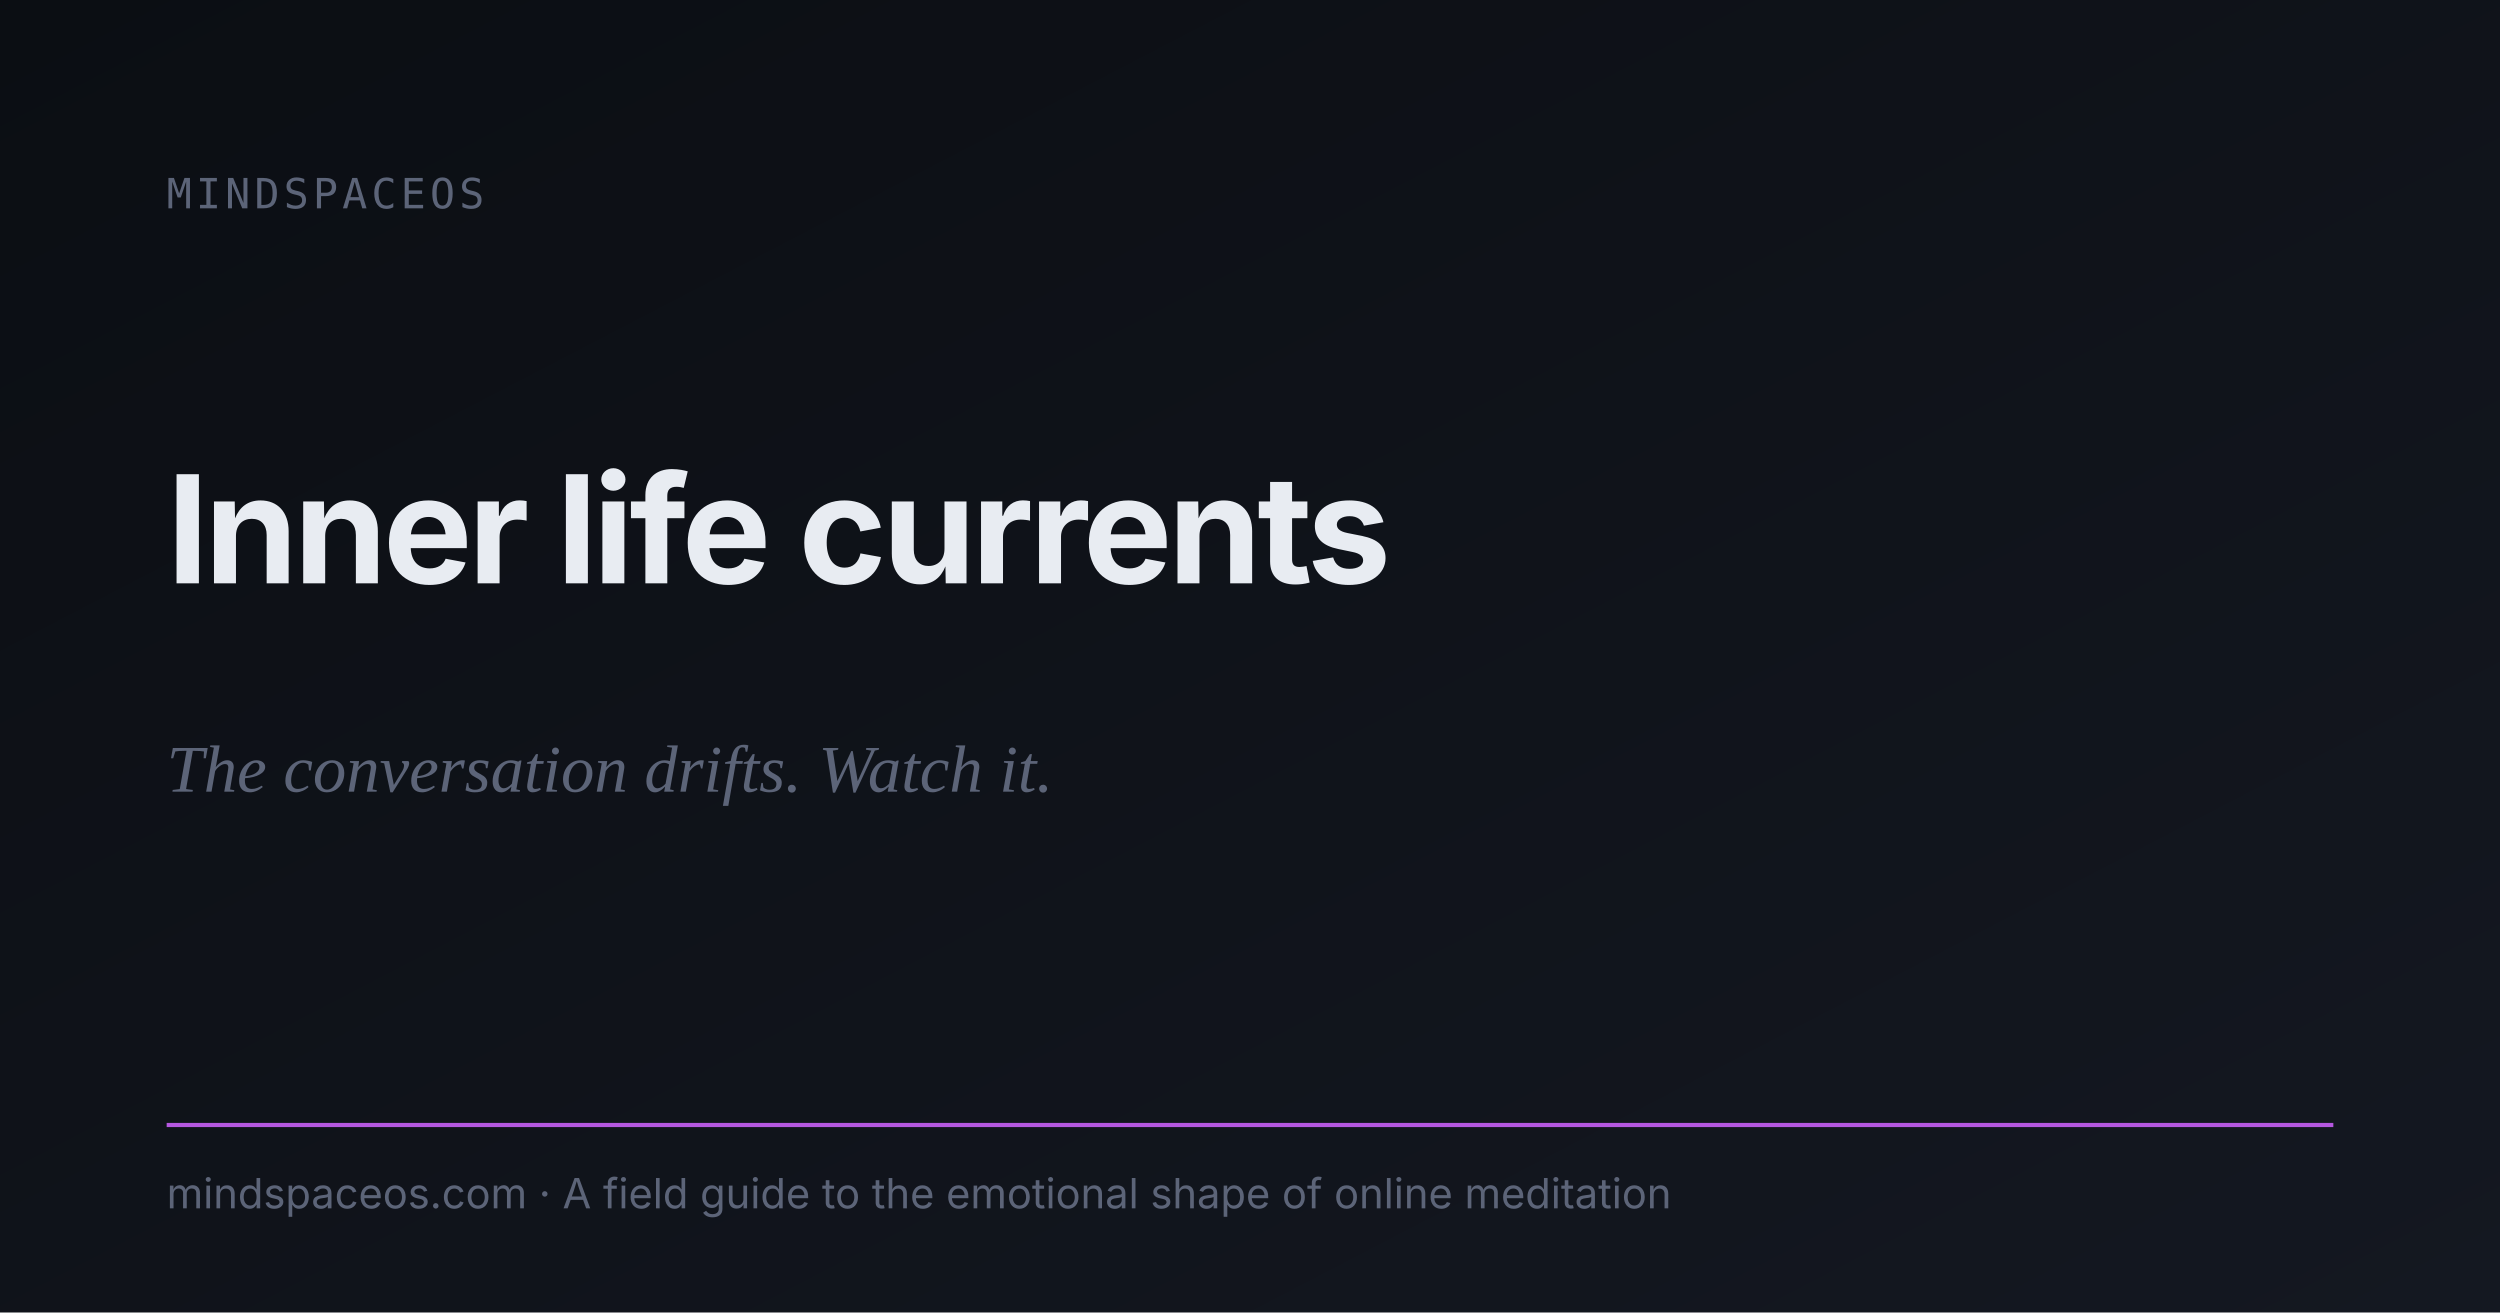
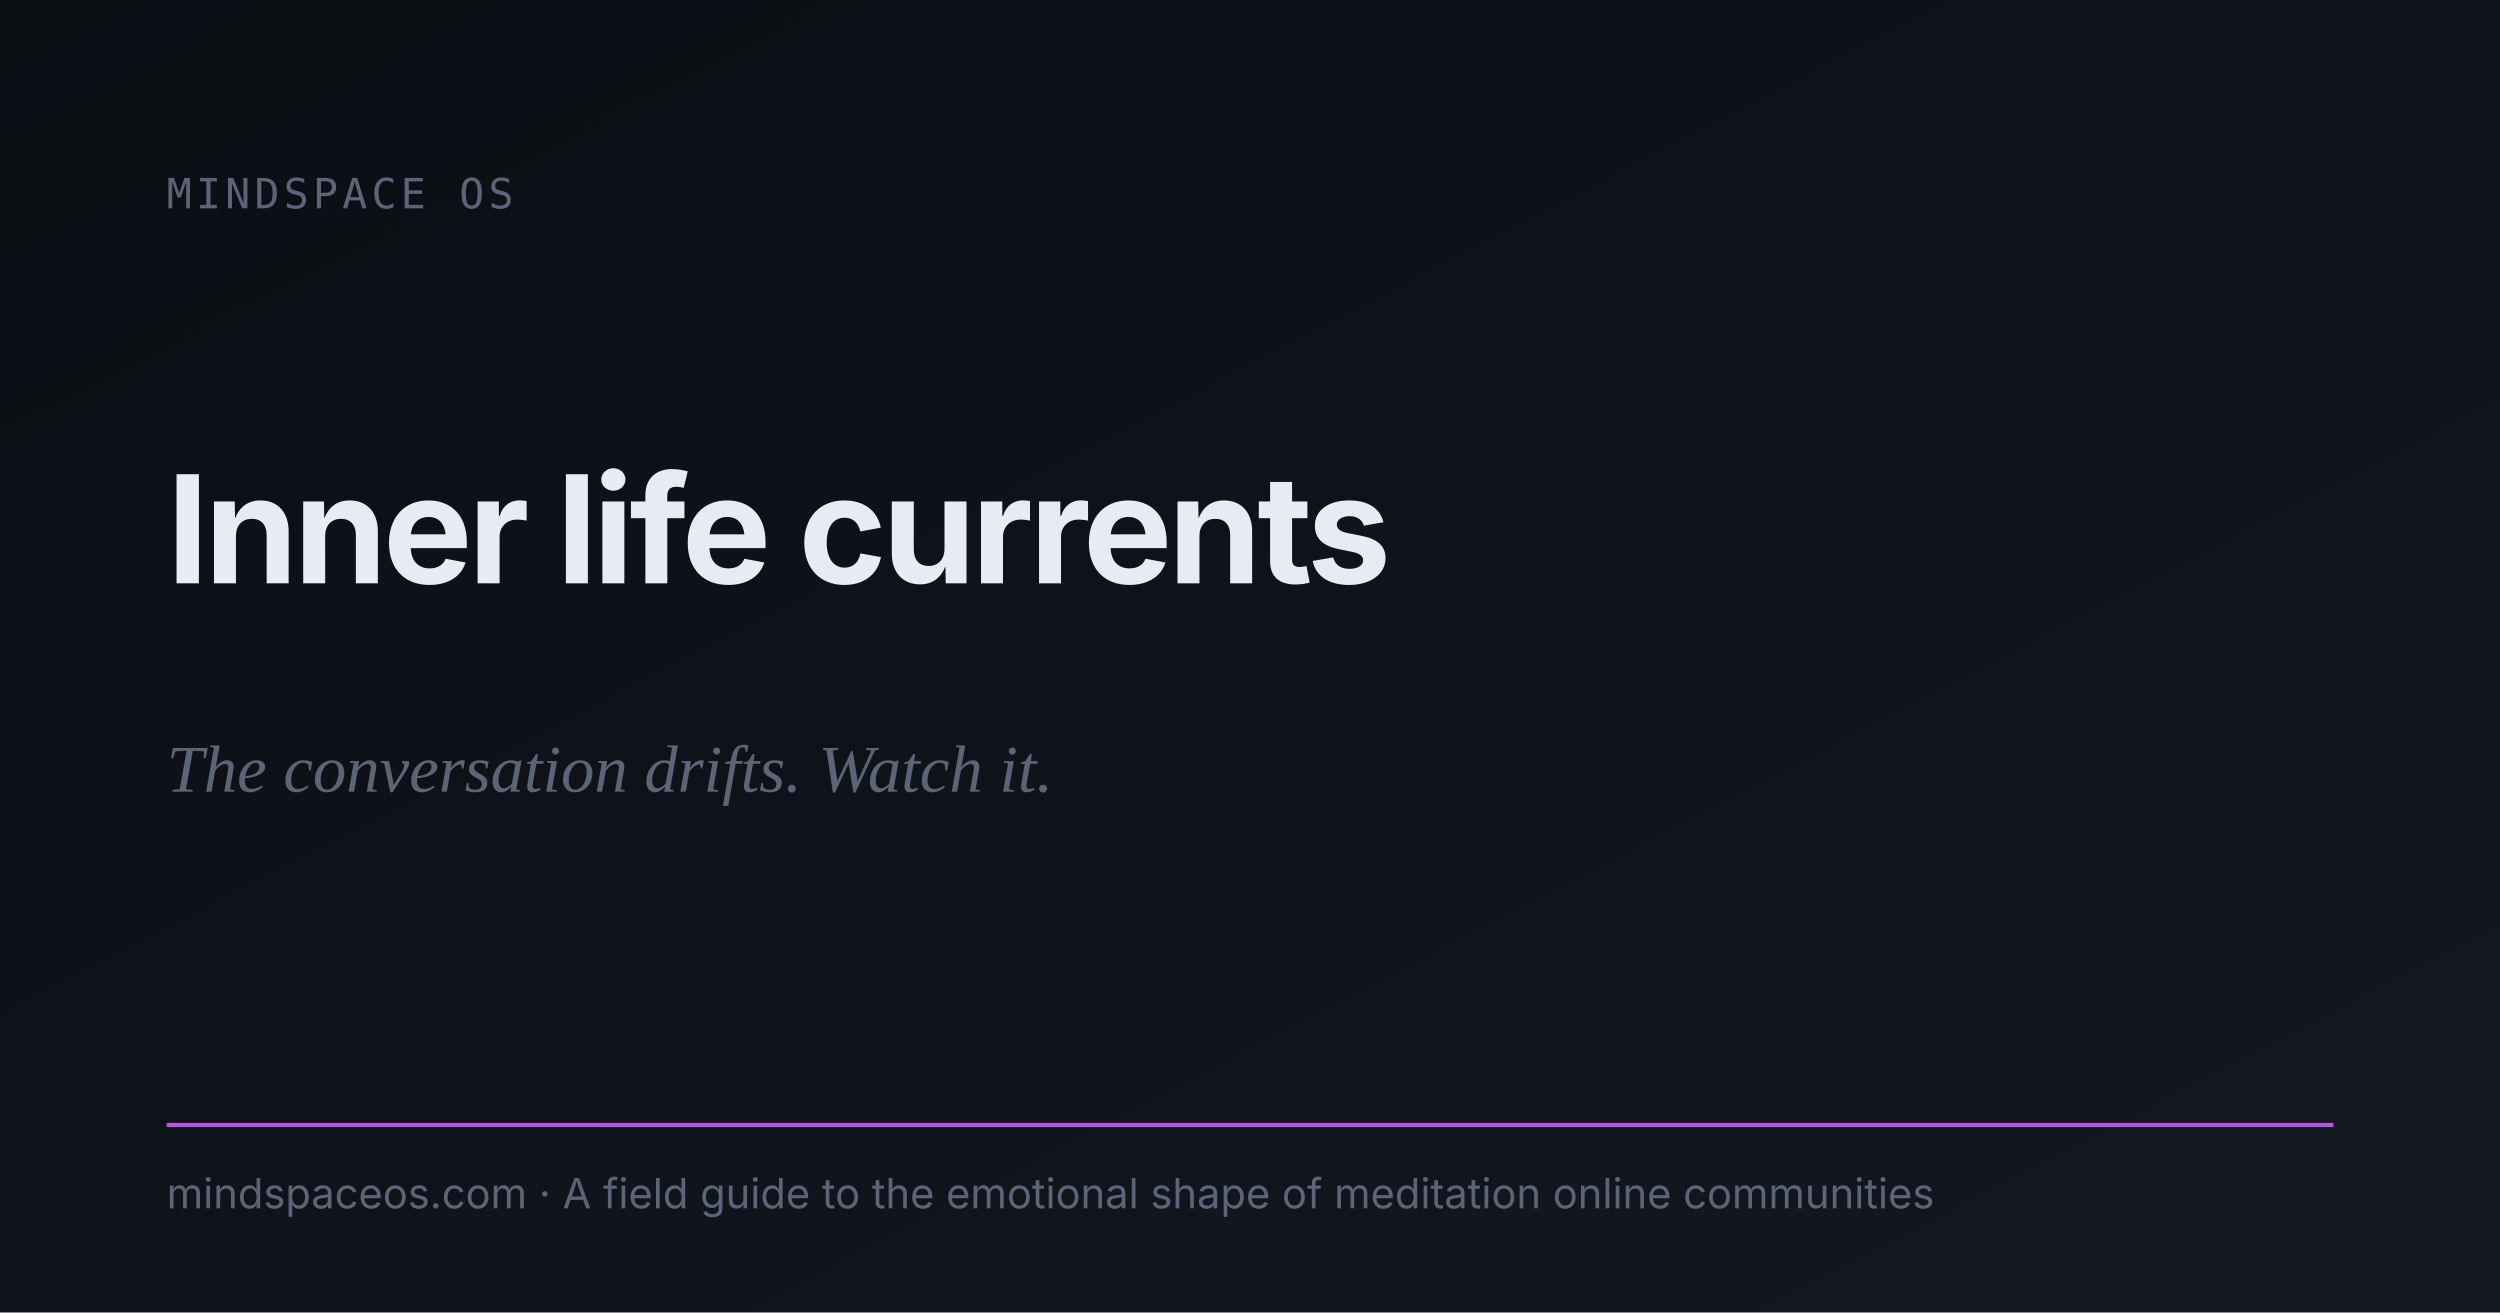
<svg xmlns="http://www.w3.org/2000/svg" viewBox="0 0 1200 630" preserveAspectRatio="xMidYMid meet">
  <defs>
    <linearGradient id="bg" x1="0" y1="0" x2="1" y2="1">
      <stop offset="0" stop-color="#0B0E13" />
      <stop offset="1" stop-color="#141821" />
    </linearGradient>
  </defs>
  <rect width="1200" height="630" fill="url(#bg)" />
-   <text x="80" y="100" fill="#5C6478" font-family="ui-monospace, Menlo, monospace" font-size="20" letter-spacing="2" text-transform="uppercase">MINDSPACEOS</text>
+   <text x="80" y="100" fill="#5C6478" font-family="ui-monospace, Menlo, monospace" font-size="20" letter-spacing="2" text-transform="uppercase">MINDSPACE OS</text>
  <text x="80" y="280" fill="#E8ECF2" font-family="Inter, system-ui, sans-serif" font-size="72" font-weight="700" letter-spacing="-2">Inner life currents</text>
  <text x="80" y="380" fill="#5C6478" font-family="Source Serif 4, Georgia, serif" font-style="italic" font-size="32">The conversation drifts. Watch it.</text>
  <line x1="80" y1="540" x2="1120" y2="540" stroke="#B557E0" stroke-width="2" />
-   <text x="80" y="580" fill="#5C6478" font-family="Inter, system-ui, sans-serif" font-size="20">mindspaceos.com · A field guide to the emotional shape of online meditation</text>
+   <text x="80" y="580" fill="#5C6478" font-family="Inter, system-ui, sans-serif" font-size="20">mindspaceos.com · A field guide to the emotional shape of meditation online communities</text>
</svg>
